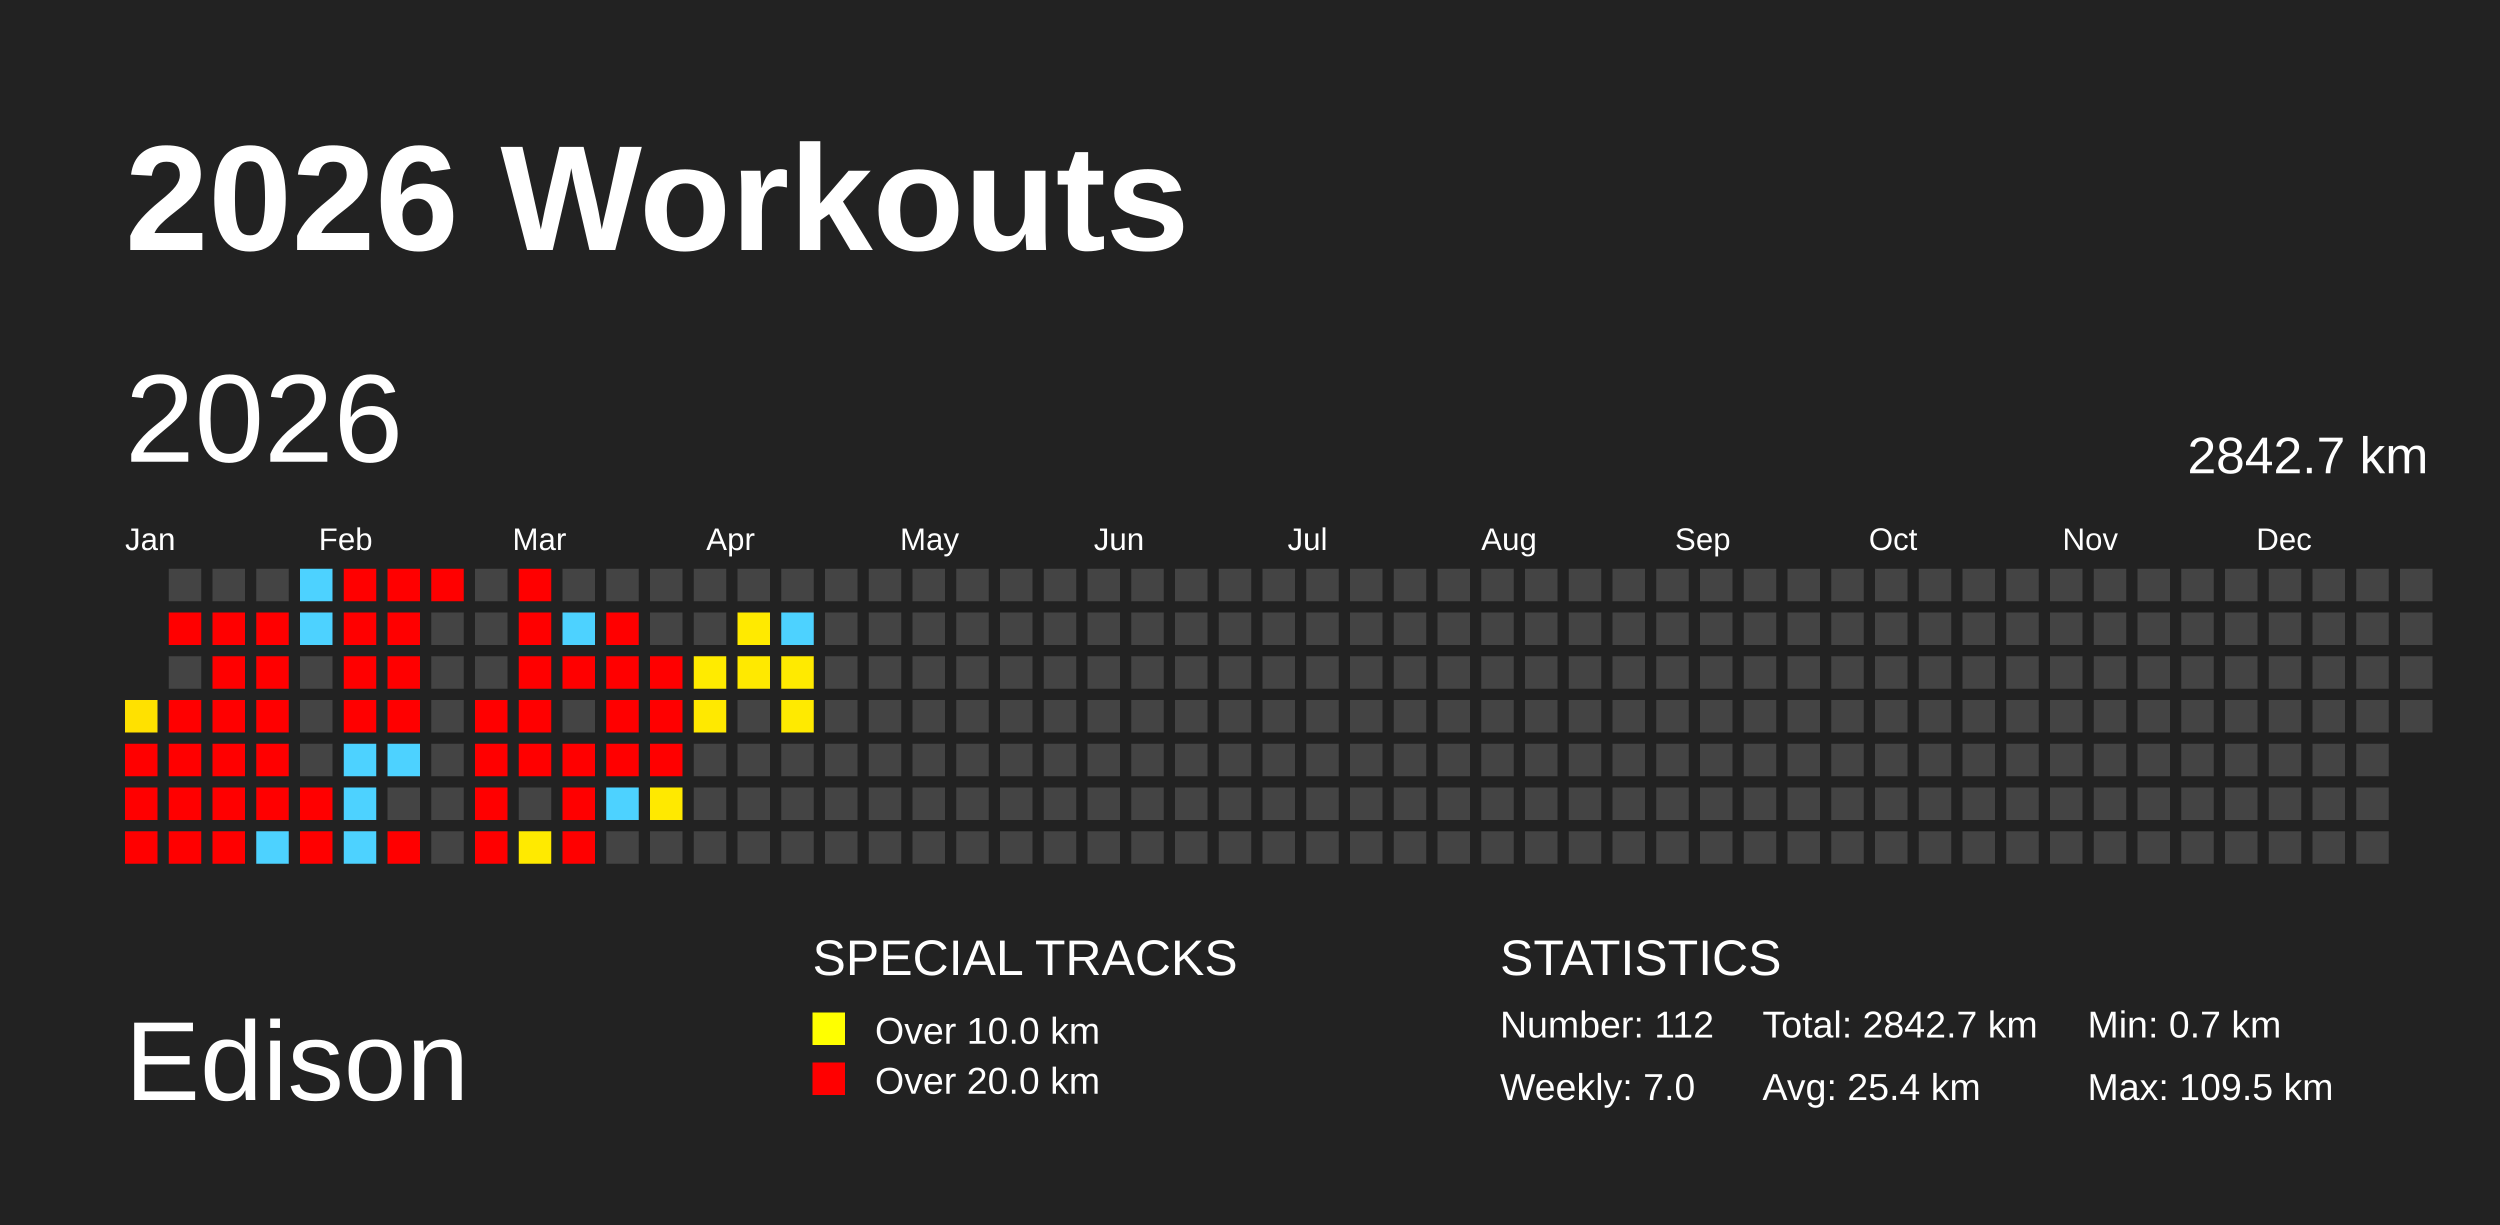
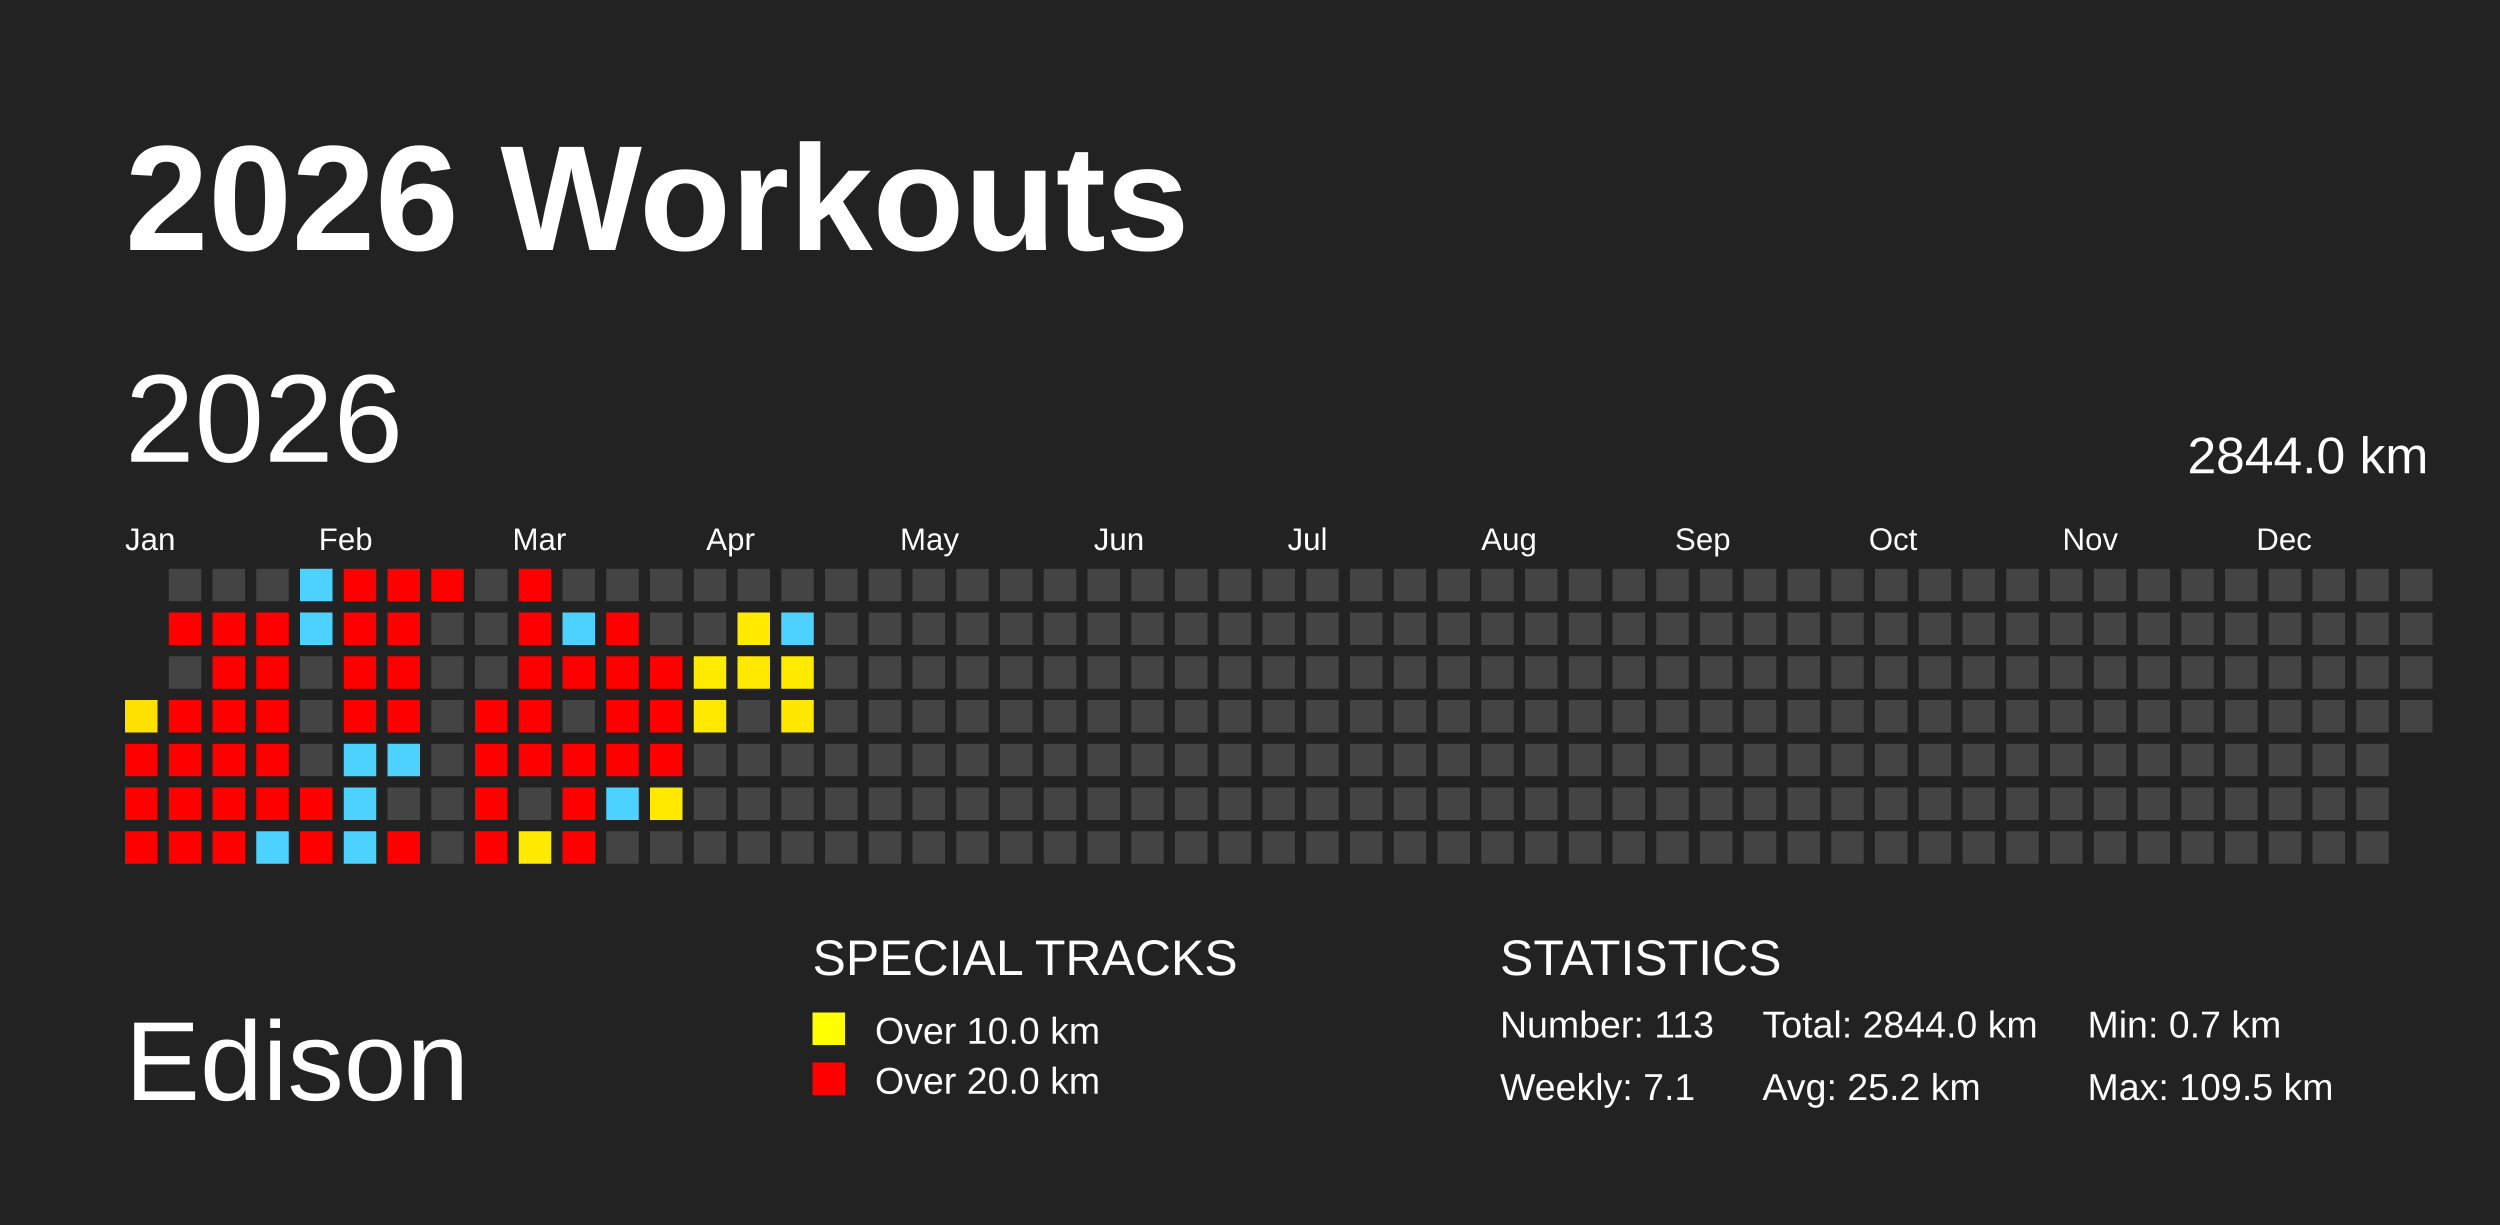
<svg xmlns="http://www.w3.org/2000/svg" baseProfile="full" height="98mm" version="1.1" viewBox="0,0,200,98" width="200mm">
  <defs />
  <rect fill="#222222" height="98" width="200" x="0" y="0" />
  <text fill="#FFFFFF" style="font-size:12px; font-family:Arial; font-weight:bold;" x="10" y="20">2026 Workouts</text>
  <text fill="#FFFFFF" style="font-size:9px; font-family:Arial" x="10" y="88">Edison</text>
  <text fill="#FFFFFF" style="font-size:4px; font-family:Arial" x="65" y="78">SPECIAL TRACKS</text>
  <rect fill="yellow" height="2.6" width="2.6" x="65" y="81" />
  <text fill="#FFFFFF" style="font-size:3px; font-family:Arial" x="70" y="83.5">Over 10.0 km</text>
  <rect fill="red" height="2.6" width="2.6" x="65" y="85" />
  <text fill="#FFFFFF" style="font-size:3px; font-family:Arial" x="70" y="87.5">Over 20.0 km</text>
  <text fill="#FFFFFF" style="font-size:4px; font-family:Arial" x="120" y="78">STATISTICS</text>
-   <text fill="#FFFFFF" style="font-size:3px; font-family:Arial" x="120" y="83">Number: 112</text>
-   <text fill="#FFFFFF" style="font-size:3px; font-family:Arial" x="120" y="88">Weekly: 7.0</text>
-   <text fill="#FFFFFF" style="font-size:3px; font-family:Arial" x="141" y="83">Total: 2842.7 km</text>
-   <text fill="#FFFFFF" style="font-size:3px; font-family:Arial" x="141" y="88">Avg: 25.4 km</text>
+   <text fill="#FFFFFF" style="font-size:3px; font-family:Arial" x="120" y="83">Number: 113</text>
+   <text fill="#FFFFFF" style="font-size:3px; font-family:Arial" x="120" y="88">Weekly: 7.1</text>
+   <text fill="#FFFFFF" style="font-size:3px; font-family:Arial" x="141" y="83">Total: 2844.0 km</text>
+   <text fill="#FFFFFF" style="font-size:3px; font-family:Arial" x="141" y="88">Avg: 25.2 km</text>
  <text fill="#FFFFFF" style="font-size:3px; font-family:Arial" x="167" y="83">Min: 0.7 km</text>
  <text fill="#FFFFFF" style="font-size:3px; font-family:Arial" x="167" y="88">Max: 109.5 km</text>
  <text dominant-baseline="hanging" fill="#FFFFFF" style="font-size:10.0px; font-family:Arial;" x="10" y="30">2026</text>
-   <text dominant-baseline="hanging" fill="#FFFFFF" style="font-size:4.125px; font-family:Arial;" x="175" y="35">2842.7 km</text>
+   <text dominant-baseline="hanging" fill="#FFFFFF" style="font-size:4.125px; font-family:Arial;" x="175" y="35">2844.0 km</text>
  <text fill="#FFFFFF" style="font-size:2.5px; font-family:Arial" x="10.0" y="44">Jan</text>
  <text fill="#FFFFFF" style="font-size:2.5px; font-family:Arial" x="25.5" y="44">Feb</text>
  <text fill="#FFFFFF" style="font-size:2.5px; font-family:Arial" x="41.0" y="44">Mar</text>
  <text fill="#FFFFFF" style="font-size:2.5px; font-family:Arial" x="56.5" y="44">Apr</text>
  <text fill="#FFFFFF" style="font-size:2.5px; font-family:Arial" x="72.0" y="44">May</text>
  <text fill="#FFFFFF" style="font-size:2.5px; font-family:Arial" x="87.5" y="44">Jun</text>
  <text fill="#FFFFFF" style="font-size:2.5px; font-family:Arial" x="103.0" y="44">Jul</text>
  <text fill="#FFFFFF" style="font-size:2.5px; font-family:Arial" x="118.5" y="44">Aug</text>
  <text fill="#FFFFFF" style="font-size:2.5px; font-family:Arial" x="134.0" y="44">Sep</text>
  <text fill="#FFFFFF" style="font-size:2.5px; font-family:Arial" x="149.5" y="44">Oct</text>
  <text fill="#FFFFFF" style="font-size:2.5px; font-family:Arial" x="165.0" y="44">Nov</text>
  <text fill="#FFFFFF" style="font-size:2.5px; font-family:Arial" x="180.5" y="44">Dec</text>
  <rect fill="#ffe100" height="2.6" width="2.6" x="10.0" y="56.0" />
  <rect fill="red" height="2.6" width="2.6" x="10.0" y="59.5" />
  <rect fill="red" height="2.6" width="2.6" x="10.0" y="63.0" />
  <rect fill="red" height="2.6" width="2.6" x="10.0" y="66.5" />
  <rect fill="#444444" height="2.6" width="2.6" x="13.5" y="45.5" />
  <rect fill="red" height="2.6" width="2.6" x="13.5" y="49.0" />
  <rect fill="#444444" height="2.6" width="2.6" x="13.5" y="52.5" />
  <rect fill="red" height="2.6" width="2.6" x="13.5" y="56.0" />
  <rect fill="red" height="2.6" width="2.6" x="13.5" y="59.5" />
  <rect fill="red" height="2.6" width="2.6" x="13.5" y="63.0" />
  <rect fill="red" height="2.6" width="2.6" x="13.5" y="66.5" />
  <rect fill="#444444" height="2.6" width="2.6" x="17.0" y="45.5" />
  <rect fill="red" height="2.6" width="2.6" x="17.0" y="49.0" />
  <rect fill="red" height="2.6" width="2.6" x="17.0" y="52.5" />
  <rect fill="red" height="2.6" width="2.6" x="17.0" y="56.0" />
  <rect fill="red" height="2.6" width="2.6" x="17.0" y="59.5" />
  <rect fill="red" height="2.6" width="2.6" x="17.0" y="63.0" />
  <rect fill="red" height="2.6" width="2.6" x="17.0" y="66.5" />
  <rect fill="#444444" height="2.6" width="2.6" x="20.5" y="45.5" />
  <rect fill="red" height="2.6" width="2.6" x="20.5" y="49.0" />
  <rect fill="red" height="2.6" width="2.6" x="20.5" y="52.5" />
  <rect fill="red" height="2.6" width="2.6" x="20.5" y="56.0" />
  <rect fill="red" height="2.6" width="2.6" x="20.5" y="59.5" />
  <rect fill="red" height="2.6" width="2.6" x="20.5" y="63.0" />
  <rect fill="#4dd2ff" height="2.6" width="2.6" x="20.5" y="66.5" />
  <rect fill="#4dd2ff" height="2.6" width="2.6" x="24.0" y="45.5" />
  <rect fill="#4dd2ff" height="2.6" width="2.6" x="24.0" y="49.0" />
  <rect fill="#444444" height="2.6" width="2.6" x="24.0" y="52.5" />
  <rect fill="#444444" height="2.6" width="2.6" x="24.0" y="56.0" />
  <rect fill="#444444" height="2.6" width="2.6" x="24.0" y="59.5" />
  <rect fill="red" height="2.6" width="2.6" x="24.0" y="63.0" />
  <rect fill="red" height="2.6" width="2.6" x="24.0" y="66.5" />
  <rect fill="red" height="2.6" width="2.6" x="27.5" y="45.5" />
  <rect fill="red" height="2.6" width="2.6" x="27.5" y="49.0" />
  <rect fill="red" height="2.6" width="2.6" x="27.5" y="52.5" />
  <rect fill="red" height="2.6" width="2.6" x="27.5" y="56.0" />
  <rect fill="#4dd2ff" height="2.6" width="2.6" x="27.5" y="59.5" />
  <rect fill="#4dd2ff" height="2.6" width="2.6" x="27.5" y="63.0" />
  <rect fill="#4dd2ff" height="2.6" width="2.6" x="27.5" y="66.5" />
  <rect fill="red" height="2.6" width="2.6" x="31.0" y="45.5" />
  <rect fill="red" height="2.6" width="2.6" x="31.0" y="49.0" />
  <rect fill="red" height="2.6" width="2.6" x="31.0" y="52.5" />
  <rect fill="red" height="2.6" width="2.6" x="31.0" y="56.0" />
  <rect fill="#4dd2ff" height="2.6" width="2.6" x="31.0" y="59.5" />
  <rect fill="#444444" height="2.6" width="2.6" x="31.0" y="63.0" />
  <rect fill="red" height="2.6" width="2.6" x="31.0" y="66.5" />
  <rect fill="red" height="2.6" width="2.6" x="34.5" y="45.5" />
  <rect fill="#444444" height="2.6" width="2.6" x="34.5" y="49.0" />
  <rect fill="#444444" height="2.6" width="2.6" x="34.5" y="52.5" />
  <rect fill="#444444" height="2.6" width="2.6" x="34.5" y="56.0" />
  <rect fill="#444444" height="2.6" width="2.6" x="34.5" y="59.5" />
  <rect fill="#444444" height="2.6" width="2.6" x="34.5" y="63.0" />
  <rect fill="#444444" height="2.6" width="2.6" x="34.5" y="66.5" />
  <rect fill="#444444" height="2.6" width="2.6" x="38.0" y="45.5" />
  <rect fill="#444444" height="2.6" width="2.6" x="38.0" y="49.0" />
  <rect fill="#444444" height="2.6" width="2.6" x="38.0" y="52.5" />
  <rect fill="red" height="2.6" width="2.6" x="38.0" y="56.0" />
  <rect fill="red" height="2.6" width="2.6" x="38.0" y="59.5" />
  <rect fill="red" height="2.6" width="2.6" x="38.0" y="63.0" />
  <rect fill="red" height="2.6" width="2.6" x="38.0" y="66.5" />
  <rect fill="red" height="2.6" width="2.6" x="41.5" y="45.5" />
  <rect fill="red" height="2.6" width="2.6" x="41.5" y="49.0" />
  <rect fill="red" height="2.6" width="2.6" x="41.5" y="52.5" />
  <rect fill="red" height="2.6" width="2.6" x="41.5" y="56.0" />
  <rect fill="red" height="2.6" width="2.6" x="41.5" y="59.5" />
  <rect fill="#444444" height="2.6" width="2.6" x="41.5" y="63.0" />
  <rect fill="#ffea00" height="2.6" width="2.6" x="41.5" y="66.5" />
  <rect fill="#444444" height="2.6" width="2.6" x="45.0" y="45.5" />
  <rect fill="#4dd2ff" height="2.6" width="2.6" x="45.0" y="49.0" />
  <rect fill="red" height="2.6" width="2.6" x="45.0" y="52.5" />
  <rect fill="#444444" height="2.6" width="2.6" x="45.0" y="56.0" />
  <rect fill="red" height="2.6" width="2.6" x="45.0" y="59.5" />
  <rect fill="red" height="2.6" width="2.6" x="45.0" y="63.0" />
  <rect fill="red" height="2.6" width="2.6" x="45.0" y="66.5" />
  <rect fill="#444444" height="2.6" width="2.6" x="48.5" y="45.5" />
  <rect fill="red" height="2.6" width="2.6" x="48.5" y="49.0" />
  <rect fill="red" height="2.6" width="2.6" x="48.5" y="52.5" />
  <rect fill="red" height="2.6" width="2.6" x="48.5" y="56.0" />
  <rect fill="red" height="2.6" width="2.6" x="48.5" y="59.5" />
  <rect fill="#4dd2ff" height="2.6" width="2.6" x="48.5" y="63.0" />
  <rect fill="#444444" height="2.6" width="2.6" x="48.5" y="66.5" />
  <rect fill="#444444" height="2.6" width="2.6" x="52.0" y="45.5" />
  <rect fill="#444444" height="2.6" width="2.6" x="52.0" y="49.0" />
  <rect fill="red" height="2.6" width="2.6" x="52.0" y="52.5" />
  <rect fill="red" height="2.6" width="2.6" x="52.0" y="56.0" />
  <rect fill="red" height="2.6" width="2.6" x="52.0" y="59.5" />
  <rect fill="#ffe900" height="2.6" width="2.6" x="52.0" y="63.0" />
  <rect fill="#444444" height="2.6" width="2.6" x="52.0" y="66.5" />
  <rect fill="#444444" height="2.6" width="2.6" x="55.5" y="45.5" />
  <rect fill="#444444" height="2.6" width="2.6" x="55.5" y="49.0" />
  <rect fill="#ffeb00" height="2.6" width="2.6" x="55.5" y="52.5" />
  <rect fill="#ffe900" height="2.6" width="2.6" x="55.5" y="56.0" />
  <rect fill="#444444" height="2.6" width="2.6" x="55.5" y="59.5" />
  <rect fill="#444444" height="2.6" width="2.6" x="55.5" y="63.0" />
  <rect fill="#444444" height="2.6" width="2.6" x="55.5" y="66.5" />
  <rect fill="#444444" height="2.6" width="2.6" x="59.0" y="45.5" />
  <rect fill="#ffea00" height="2.6" width="2.6" x="59.0" y="49.0" />
  <rect fill="#ffe900" height="2.6" width="2.6" x="59.0" y="52.5" />
  <rect fill="#444444" height="2.6" width="2.6" x="59.0" y="56.0" />
  <rect fill="#444444" height="2.6" width="2.6" x="59.0" y="59.5" />
  <rect fill="#444444" height="2.6" width="2.6" x="59.0" y="63.0" />
  <rect fill="#444444" height="2.6" width="2.6" x="59.0" y="66.5" />
  <rect fill="#444444" height="2.6" width="2.6" x="62.5" y="45.5" />
  <rect fill="#4dd2ff" height="2.6" width="2.6" x="62.5" y="49.0" />
  <rect fill="#ffea00" height="2.6" width="2.6" x="62.5" y="52.5" />
-   <rect fill="#ffea00" height="2.6" width="2.6" x="62.5" y="56.0" />
+   <rect fill="#ffe700" height="2.6" width="2.6" x="62.5" y="56.0" />
  <rect fill="#444444" height="2.6" width="2.6" x="62.5" y="59.5" />
  <rect fill="#444444" height="2.6" width="2.6" x="62.5" y="63.0" />
  <rect fill="#444444" height="2.6" width="2.6" x="62.5" y="66.5" />
  <rect fill="#444444" height="2.6" width="2.6" x="66.0" y="45.5" />
  <rect fill="#444444" height="2.6" width="2.6" x="66.0" y="49.0" />
  <rect fill="#444444" height="2.6" width="2.6" x="66.0" y="52.5" />
  <rect fill="#444444" height="2.6" width="2.6" x="66.0" y="56.0" />
  <rect fill="#444444" height="2.6" width="2.6" x="66.0" y="59.5" />
  <rect fill="#444444" height="2.6" width="2.6" x="66.0" y="63.0" />
  <rect fill="#444444" height="2.6" width="2.6" x="66.0" y="66.5" />
  <rect fill="#444444" height="2.6" width="2.6" x="69.5" y="45.5" />
  <rect fill="#444444" height="2.6" width="2.6" x="69.5" y="49.0" />
  <rect fill="#444444" height="2.6" width="2.6" x="69.5" y="52.5" />
  <rect fill="#444444" height="2.6" width="2.6" x="69.5" y="56.0" />
  <rect fill="#444444" height="2.6" width="2.6" x="69.5" y="59.5" />
  <rect fill="#444444" height="2.6" width="2.6" x="69.5" y="63.0" />
  <rect fill="#444444" height="2.6" width="2.6" x="69.5" y="66.5" />
  <rect fill="#444444" height="2.6" width="2.6" x="73.0" y="45.5" />
  <rect fill="#444444" height="2.6" width="2.6" x="73.0" y="49.0" />
  <rect fill="#444444" height="2.6" width="2.6" x="73.0" y="52.5" />
  <rect fill="#444444" height="2.6" width="2.6" x="73.0" y="56.0" />
  <rect fill="#444444" height="2.6" width="2.6" x="73.0" y="59.5" />
  <rect fill="#444444" height="2.6" width="2.6" x="73.0" y="63.0" />
  <rect fill="#444444" height="2.6" width="2.6" x="73.0" y="66.5" />
  <rect fill="#444444" height="2.6" width="2.6" x="76.5" y="45.5" />
  <rect fill="#444444" height="2.6" width="2.6" x="76.5" y="49.0" />
  <rect fill="#444444" height="2.6" width="2.6" x="76.5" y="52.5" />
  <rect fill="#444444" height="2.6" width="2.6" x="76.5" y="56.0" />
  <rect fill="#444444" height="2.6" width="2.6" x="76.5" y="59.5" />
  <rect fill="#444444" height="2.6" width="2.6" x="76.5" y="63.0" />
  <rect fill="#444444" height="2.6" width="2.6" x="76.5" y="66.5" />
  <rect fill="#444444" height="2.6" width="2.6" x="80.0" y="45.5" />
  <rect fill="#444444" height="2.6" width="2.6" x="80.0" y="49.0" />
  <rect fill="#444444" height="2.6" width="2.6" x="80.0" y="52.5" />
  <rect fill="#444444" height="2.6" width="2.6" x="80.0" y="56.0" />
  <rect fill="#444444" height="2.6" width="2.6" x="80.0" y="59.5" />
  <rect fill="#444444" height="2.6" width="2.6" x="80.0" y="63.0" />
  <rect fill="#444444" height="2.6" width="2.6" x="80.0" y="66.5" />
  <rect fill="#444444" height="2.6" width="2.6" x="83.5" y="45.5" />
  <rect fill="#444444" height="2.6" width="2.6" x="83.5" y="49.0" />
  <rect fill="#444444" height="2.6" width="2.6" x="83.5" y="52.5" />
  <rect fill="#444444" height="2.6" width="2.6" x="83.5" y="56.0" />
  <rect fill="#444444" height="2.6" width="2.6" x="83.5" y="59.5" />
  <rect fill="#444444" height="2.6" width="2.6" x="83.5" y="63.0" />
  <rect fill="#444444" height="2.6" width="2.6" x="83.5" y="66.5" />
  <rect fill="#444444" height="2.6" width="2.6" x="87.0" y="45.5" />
  <rect fill="#444444" height="2.6" width="2.6" x="87.0" y="49.0" />
  <rect fill="#444444" height="2.6" width="2.6" x="87.0" y="52.5" />
  <rect fill="#444444" height="2.6" width="2.6" x="87.0" y="56.0" />
  <rect fill="#444444" height="2.6" width="2.6" x="87.0" y="59.5" />
  <rect fill="#444444" height="2.6" width="2.6" x="87.0" y="63.0" />
  <rect fill="#444444" height="2.6" width="2.6" x="87.0" y="66.5" />
  <rect fill="#444444" height="2.6" width="2.6" x="90.5" y="45.5" />
  <rect fill="#444444" height="2.6" width="2.6" x="90.5" y="49.0" />
  <rect fill="#444444" height="2.6" width="2.6" x="90.5" y="52.5" />
  <rect fill="#444444" height="2.6" width="2.6" x="90.5" y="56.0" />
  <rect fill="#444444" height="2.6" width="2.6" x="90.5" y="59.5" />
  <rect fill="#444444" height="2.6" width="2.6" x="90.5" y="63.0" />
  <rect fill="#444444" height="2.6" width="2.6" x="90.5" y="66.5" />
  <rect fill="#444444" height="2.6" width="2.6" x="94.0" y="45.5" />
  <rect fill="#444444" height="2.6" width="2.6" x="94.0" y="49.0" />
  <rect fill="#444444" height="2.6" width="2.6" x="94.0" y="52.5" />
  <rect fill="#444444" height="2.6" width="2.6" x="94.0" y="56.0" />
  <rect fill="#444444" height="2.6" width="2.6" x="94.0" y="59.5" />
  <rect fill="#444444" height="2.6" width="2.6" x="94.0" y="63.0" />
  <rect fill="#444444" height="2.6" width="2.6" x="94.0" y="66.5" />
  <rect fill="#444444" height="2.6" width="2.6" x="97.5" y="45.5" />
  <rect fill="#444444" height="2.6" width="2.6" x="97.5" y="49.0" />
  <rect fill="#444444" height="2.6" width="2.6" x="97.5" y="52.5" />
  <rect fill="#444444" height="2.6" width="2.6" x="97.5" y="56.0" />
  <rect fill="#444444" height="2.6" width="2.6" x="97.5" y="59.5" />
  <rect fill="#444444" height="2.6" width="2.6" x="97.5" y="63.0" />
  <rect fill="#444444" height="2.6" width="2.6" x="97.5" y="66.5" />
  <rect fill="#444444" height="2.6" width="2.6" x="101.0" y="45.5" />
  <rect fill="#444444" height="2.6" width="2.6" x="101.0" y="49.0" />
  <rect fill="#444444" height="2.6" width="2.6" x="101.0" y="52.5" />
  <rect fill="#444444" height="2.6" width="2.6" x="101.0" y="56.0" />
  <rect fill="#444444" height="2.6" width="2.6" x="101.0" y="59.5" />
  <rect fill="#444444" height="2.6" width="2.6" x="101.0" y="63.0" />
  <rect fill="#444444" height="2.6" width="2.6" x="101.0" y="66.5" />
  <rect fill="#444444" height="2.6" width="2.6" x="104.5" y="45.5" />
  <rect fill="#444444" height="2.6" width="2.6" x="104.5" y="49.0" />
  <rect fill="#444444" height="2.6" width="2.6" x="104.5" y="52.5" />
  <rect fill="#444444" height="2.6" width="2.6" x="104.5" y="56.0" />
  <rect fill="#444444" height="2.6" width="2.6" x="104.5" y="59.5" />
  <rect fill="#444444" height="2.6" width="2.6" x="104.5" y="63.0" />
  <rect fill="#444444" height="2.6" width="2.6" x="104.5" y="66.5" />
  <rect fill="#444444" height="2.6" width="2.6" x="108.0" y="45.5" />
  <rect fill="#444444" height="2.6" width="2.6" x="108.0" y="49.0" />
  <rect fill="#444444" height="2.6" width="2.6" x="108.0" y="52.5" />
  <rect fill="#444444" height="2.6" width="2.6" x="108.0" y="56.0" />
  <rect fill="#444444" height="2.6" width="2.6" x="108.0" y="59.5" />
  <rect fill="#444444" height="2.6" width="2.6" x="108.0" y="63.0" />
  <rect fill="#444444" height="2.6" width="2.6" x="108.0" y="66.5" />
  <rect fill="#444444" height="2.6" width="2.6" x="111.5" y="45.5" />
  <rect fill="#444444" height="2.6" width="2.6" x="111.5" y="49.0" />
  <rect fill="#444444" height="2.6" width="2.6" x="111.5" y="52.5" />
  <rect fill="#444444" height="2.6" width="2.6" x="111.5" y="56.0" />
  <rect fill="#444444" height="2.6" width="2.6" x="111.5" y="59.5" />
  <rect fill="#444444" height="2.6" width="2.6" x="111.5" y="63.0" />
  <rect fill="#444444" height="2.6" width="2.6" x="111.5" y="66.5" />
  <rect fill="#444444" height="2.6" width="2.6" x="115.0" y="45.5" />
  <rect fill="#444444" height="2.6" width="2.6" x="115.0" y="49.0" />
  <rect fill="#444444" height="2.6" width="2.6" x="115.0" y="52.5" />
  <rect fill="#444444" height="2.6" width="2.6" x="115.0" y="56.0" />
  <rect fill="#444444" height="2.6" width="2.6" x="115.0" y="59.5" />
  <rect fill="#444444" height="2.6" width="2.6" x="115.0" y="63.0" />
  <rect fill="#444444" height="2.6" width="2.6" x="115.0" y="66.5" />
  <rect fill="#444444" height="2.6" width="2.6" x="118.5" y="45.5" />
  <rect fill="#444444" height="2.6" width="2.6" x="118.5" y="49.0" />
  <rect fill="#444444" height="2.6" width="2.6" x="118.5" y="52.5" />
  <rect fill="#444444" height="2.6" width="2.6" x="118.5" y="56.0" />
  <rect fill="#444444" height="2.6" width="2.6" x="118.5" y="59.5" />
  <rect fill="#444444" height="2.6" width="2.6" x="118.5" y="63.0" />
  <rect fill="#444444" height="2.6" width="2.6" x="118.5" y="66.5" />
  <rect fill="#444444" height="2.6" width="2.6" x="122.0" y="45.5" />
  <rect fill="#444444" height="2.6" width="2.6" x="122.0" y="49.0" />
  <rect fill="#444444" height="2.6" width="2.6" x="122.0" y="52.5" />
  <rect fill="#444444" height="2.6" width="2.6" x="122.0" y="56.0" />
  <rect fill="#444444" height="2.6" width="2.6" x="122.0" y="59.5" />
  <rect fill="#444444" height="2.6" width="2.6" x="122.0" y="63.0" />
  <rect fill="#444444" height="2.6" width="2.6" x="122.0" y="66.5" />
  <rect fill="#444444" height="2.6" width="2.6" x="125.5" y="45.5" />
  <rect fill="#444444" height="2.6" width="2.6" x="125.5" y="49.0" />
  <rect fill="#444444" height="2.6" width="2.6" x="125.5" y="52.5" />
  <rect fill="#444444" height="2.6" width="2.6" x="125.5" y="56.0" />
  <rect fill="#444444" height="2.6" width="2.6" x="125.5" y="59.5" />
  <rect fill="#444444" height="2.6" width="2.6" x="125.5" y="63.0" />
  <rect fill="#444444" height="2.6" width="2.6" x="125.5" y="66.5" />
  <rect fill="#444444" height="2.6" width="2.6" x="129.0" y="45.5" />
  <rect fill="#444444" height="2.6" width="2.6" x="129.0" y="49.0" />
  <rect fill="#444444" height="2.6" width="2.6" x="129.0" y="52.5" />
  <rect fill="#444444" height="2.6" width="2.6" x="129.0" y="56.0" />
  <rect fill="#444444" height="2.6" width="2.6" x="129.0" y="59.5" />
  <rect fill="#444444" height="2.6" width="2.6" x="129.0" y="63.0" />
  <rect fill="#444444" height="2.6" width="2.6" x="129.0" y="66.5" />
  <rect fill="#444444" height="2.6" width="2.6" x="132.5" y="45.5" />
  <rect fill="#444444" height="2.6" width="2.6" x="132.5" y="49.0" />
  <rect fill="#444444" height="2.6" width="2.6" x="132.5" y="52.5" />
  <rect fill="#444444" height="2.6" width="2.6" x="132.5" y="56.0" />
  <rect fill="#444444" height="2.6" width="2.6" x="132.5" y="59.5" />
  <rect fill="#444444" height="2.6" width="2.6" x="132.5" y="63.0" />
  <rect fill="#444444" height="2.6" width="2.6" x="132.5" y="66.5" />
  <rect fill="#444444" height="2.6" width="2.6" x="136.0" y="45.5" />
  <rect fill="#444444" height="2.6" width="2.6" x="136.0" y="49.0" />
  <rect fill="#444444" height="2.6" width="2.6" x="136.0" y="52.5" />
  <rect fill="#444444" height="2.6" width="2.6" x="136.0" y="56.0" />
  <rect fill="#444444" height="2.6" width="2.6" x="136.0" y="59.5" />
  <rect fill="#444444" height="2.6" width="2.6" x="136.0" y="63.0" />
  <rect fill="#444444" height="2.6" width="2.6" x="136.0" y="66.5" />
  <rect fill="#444444" height="2.6" width="2.6" x="139.5" y="45.5" />
  <rect fill="#444444" height="2.6" width="2.6" x="139.5" y="49.0" />
  <rect fill="#444444" height="2.6" width="2.6" x="139.5" y="52.5" />
  <rect fill="#444444" height="2.6" width="2.6" x="139.5" y="56.0" />
  <rect fill="#444444" height="2.6" width="2.6" x="139.5" y="59.5" />
  <rect fill="#444444" height="2.6" width="2.6" x="139.5" y="63.0" />
  <rect fill="#444444" height="2.6" width="2.6" x="139.5" y="66.5" />
  <rect fill="#444444" height="2.6" width="2.6" x="143.0" y="45.5" />
  <rect fill="#444444" height="2.6" width="2.6" x="143.0" y="49.0" />
  <rect fill="#444444" height="2.6" width="2.6" x="143.0" y="52.5" />
  <rect fill="#444444" height="2.6" width="2.6" x="143.0" y="56.0" />
  <rect fill="#444444" height="2.6" width="2.6" x="143.0" y="59.5" />
  <rect fill="#444444" height="2.6" width="2.6" x="143.0" y="63.0" />
  <rect fill="#444444" height="2.6" width="2.6" x="143.0" y="66.5" />
  <rect fill="#444444" height="2.6" width="2.6" x="146.5" y="45.5" />
  <rect fill="#444444" height="2.6" width="2.6" x="146.5" y="49.0" />
  <rect fill="#444444" height="2.6" width="2.6" x="146.5" y="52.5" />
  <rect fill="#444444" height="2.6" width="2.6" x="146.5" y="56.0" />
  <rect fill="#444444" height="2.6" width="2.6" x="146.5" y="59.5" />
  <rect fill="#444444" height="2.6" width="2.6" x="146.5" y="63.0" />
  <rect fill="#444444" height="2.6" width="2.6" x="146.5" y="66.5" />
  <rect fill="#444444" height="2.6" width="2.6" x="150.0" y="45.5" />
  <rect fill="#444444" height="2.6" width="2.6" x="150.0" y="49.0" />
  <rect fill="#444444" height="2.6" width="2.6" x="150.0" y="52.5" />
  <rect fill="#444444" height="2.6" width="2.6" x="150.0" y="56.0" />
  <rect fill="#444444" height="2.6" width="2.6" x="150.0" y="59.5" />
  <rect fill="#444444" height="2.6" width="2.6" x="150.0" y="63.0" />
  <rect fill="#444444" height="2.6" width="2.6" x="150.0" y="66.5" />
  <rect fill="#444444" height="2.6" width="2.6" x="153.5" y="45.5" />
  <rect fill="#444444" height="2.6" width="2.6" x="153.5" y="49.0" />
  <rect fill="#444444" height="2.6" width="2.6" x="153.5" y="52.5" />
  <rect fill="#444444" height="2.6" width="2.6" x="153.5" y="56.0" />
  <rect fill="#444444" height="2.6" width="2.6" x="153.5" y="59.5" />
  <rect fill="#444444" height="2.6" width="2.6" x="153.5" y="63.0" />
  <rect fill="#444444" height="2.6" width="2.6" x="153.5" y="66.5" />
  <rect fill="#444444" height="2.6" width="2.6" x="157.0" y="45.5" />
  <rect fill="#444444" height="2.6" width="2.6" x="157.0" y="49.0" />
  <rect fill="#444444" height="2.6" width="2.6" x="157.0" y="52.5" />
  <rect fill="#444444" height="2.6" width="2.6" x="157.0" y="56.0" />
  <rect fill="#444444" height="2.6" width="2.6" x="157.0" y="59.5" />
  <rect fill="#444444" height="2.6" width="2.6" x="157.0" y="63.0" />
  <rect fill="#444444" height="2.6" width="2.6" x="157.0" y="66.5" />
  <rect fill="#444444" height="2.6" width="2.6" x="160.5" y="45.5" />
  <rect fill="#444444" height="2.6" width="2.6" x="160.5" y="49.0" />
  <rect fill="#444444" height="2.6" width="2.6" x="160.5" y="52.5" />
  <rect fill="#444444" height="2.6" width="2.6" x="160.5" y="56.0" />
  <rect fill="#444444" height="2.6" width="2.6" x="160.5" y="59.5" />
  <rect fill="#444444" height="2.6" width="2.6" x="160.5" y="63.0" />
  <rect fill="#444444" height="2.6" width="2.6" x="160.5" y="66.5" />
  <rect fill="#444444" height="2.6" width="2.6" x="164.0" y="45.5" />
  <rect fill="#444444" height="2.6" width="2.6" x="164.0" y="49.0" />
  <rect fill="#444444" height="2.6" width="2.6" x="164.0" y="52.5" />
  <rect fill="#444444" height="2.6" width="2.6" x="164.0" y="56.0" />
  <rect fill="#444444" height="2.6" width="2.6" x="164.0" y="59.5" />
  <rect fill="#444444" height="2.6" width="2.6" x="164.0" y="63.0" />
  <rect fill="#444444" height="2.6" width="2.6" x="164.0" y="66.5" />
  <rect fill="#444444" height="2.6" width="2.6" x="167.5" y="45.5" />
  <rect fill="#444444" height="2.6" width="2.6" x="167.5" y="49.0" />
  <rect fill="#444444" height="2.6" width="2.6" x="167.5" y="52.5" />
  <rect fill="#444444" height="2.6" width="2.6" x="167.5" y="56.0" />
  <rect fill="#444444" height="2.6" width="2.6" x="167.5" y="59.5" />
  <rect fill="#444444" height="2.6" width="2.6" x="167.5" y="63.0" />
  <rect fill="#444444" height="2.6" width="2.6" x="167.5" y="66.5" />
  <rect fill="#444444" height="2.6" width="2.6" x="171.0" y="45.5" />
  <rect fill="#444444" height="2.6" width="2.6" x="171.0" y="49.0" />
  <rect fill="#444444" height="2.6" width="2.6" x="171.0" y="52.5" />
  <rect fill="#444444" height="2.6" width="2.6" x="171.0" y="56.0" />
  <rect fill="#444444" height="2.6" width="2.6" x="171.0" y="59.5" />
  <rect fill="#444444" height="2.6" width="2.6" x="171.0" y="63.0" />
  <rect fill="#444444" height="2.6" width="2.6" x="171.0" y="66.5" />
  <rect fill="#444444" height="2.6" width="2.6" x="174.5" y="45.5" />
  <rect fill="#444444" height="2.6" width="2.6" x="174.5" y="49.0" />
  <rect fill="#444444" height="2.6" width="2.6" x="174.5" y="52.5" />
  <rect fill="#444444" height="2.6" width="2.6" x="174.5" y="56.0" />
  <rect fill="#444444" height="2.6" width="2.6" x="174.5" y="59.5" />
  <rect fill="#444444" height="2.6" width="2.6" x="174.5" y="63.0" />
  <rect fill="#444444" height="2.6" width="2.6" x="174.5" y="66.5" />
  <rect fill="#444444" height="2.6" width="2.6" x="178.0" y="45.5" />
  <rect fill="#444444" height="2.6" width="2.6" x="178.0" y="49.0" />
  <rect fill="#444444" height="2.6" width="2.6" x="178.0" y="52.5" />
  <rect fill="#444444" height="2.6" width="2.6" x="178.0" y="56.0" />
  <rect fill="#444444" height="2.6" width="2.6" x="178.0" y="59.5" />
  <rect fill="#444444" height="2.6" width="2.6" x="178.0" y="63.0" />
  <rect fill="#444444" height="2.6" width="2.6" x="178.0" y="66.5" />
  <rect fill="#444444" height="2.6" width="2.6" x="181.5" y="45.5" />
  <rect fill="#444444" height="2.6" width="2.6" x="181.5" y="49.0" />
  <rect fill="#444444" height="2.6" width="2.6" x="181.5" y="52.5" />
  <rect fill="#444444" height="2.6" width="2.6" x="181.5" y="56.0" />
  <rect fill="#444444" height="2.6" width="2.6" x="181.5" y="59.5" />
  <rect fill="#444444" height="2.6" width="2.6" x="181.5" y="63.0" />
  <rect fill="#444444" height="2.6" width="2.6" x="181.5" y="66.5" />
  <rect fill="#444444" height="2.6" width="2.6" x="185.0" y="45.5" />
  <rect fill="#444444" height="2.6" width="2.6" x="185.0" y="49.0" />
  <rect fill="#444444" height="2.6" width="2.6" x="185.0" y="52.5" />
  <rect fill="#444444" height="2.6" width="2.6" x="185.0" y="56.0" />
  <rect fill="#444444" height="2.6" width="2.6" x="185.0" y="59.5" />
  <rect fill="#444444" height="2.6" width="2.6" x="185.0" y="63.0" />
  <rect fill="#444444" height="2.6" width="2.6" x="185.0" y="66.5" />
  <rect fill="#444444" height="2.6" width="2.6" x="188.5" y="45.5" />
  <rect fill="#444444" height="2.6" width="2.6" x="188.5" y="49.0" />
  <rect fill="#444444" height="2.6" width="2.6" x="188.5" y="52.5" />
  <rect fill="#444444" height="2.6" width="2.6" x="188.5" y="56.0" />
  <rect fill="#444444" height="2.6" width="2.6" x="188.5" y="59.5" />
  <rect fill="#444444" height="2.6" width="2.6" x="188.5" y="63.0" />
  <rect fill="#444444" height="2.6" width="2.6" x="188.5" y="66.5" />
  <rect fill="#444444" height="2.6" width="2.6" x="192.0" y="45.5" />
  <rect fill="#444444" height="2.6" width="2.6" x="192.0" y="49.0" />
  <rect fill="#444444" height="2.6" width="2.6" x="192.0" y="52.5" />
  <rect fill="#444444" height="2.6" width="2.6" x="192.0" y="56.0" />
</svg>
